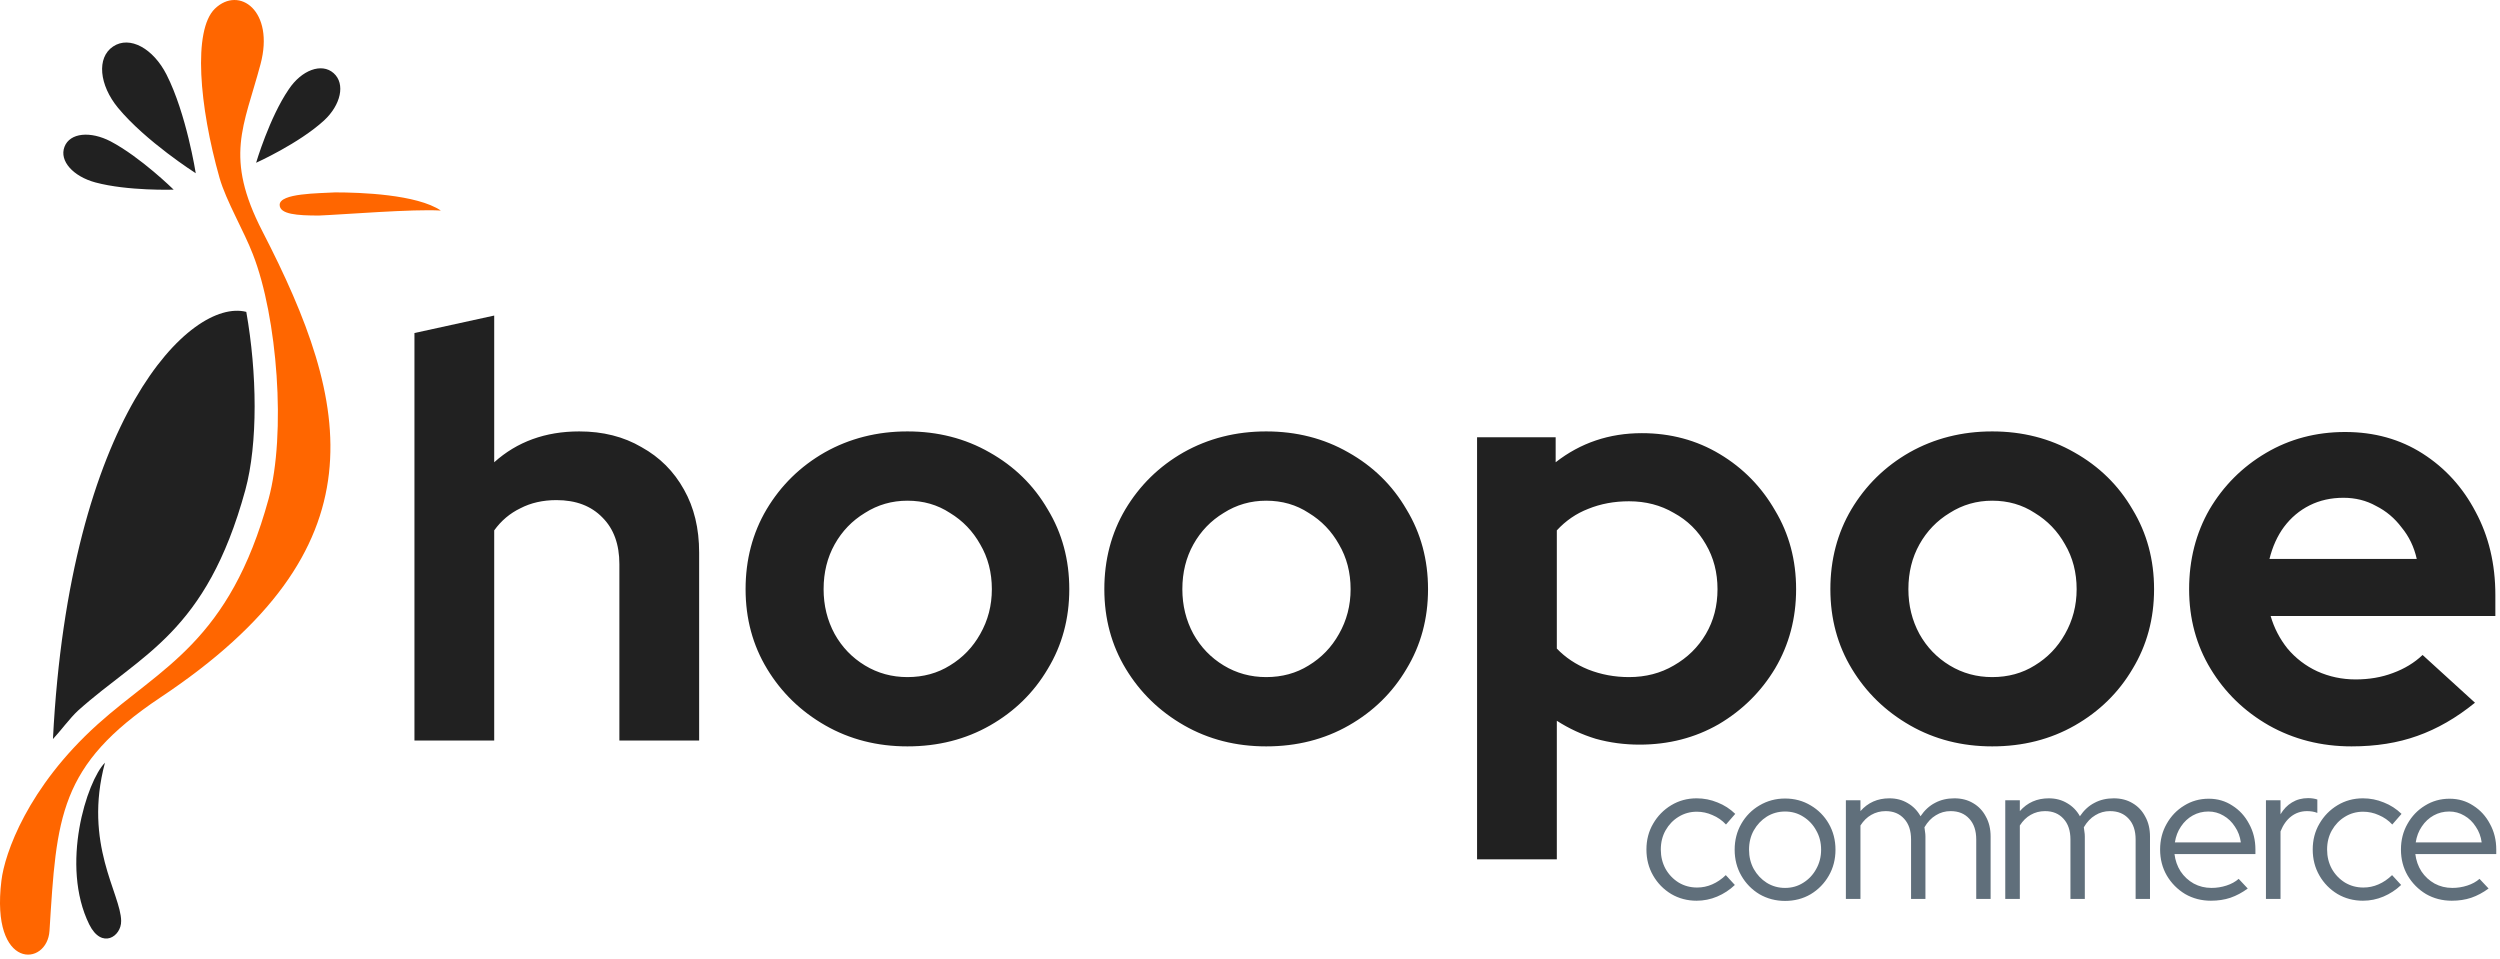
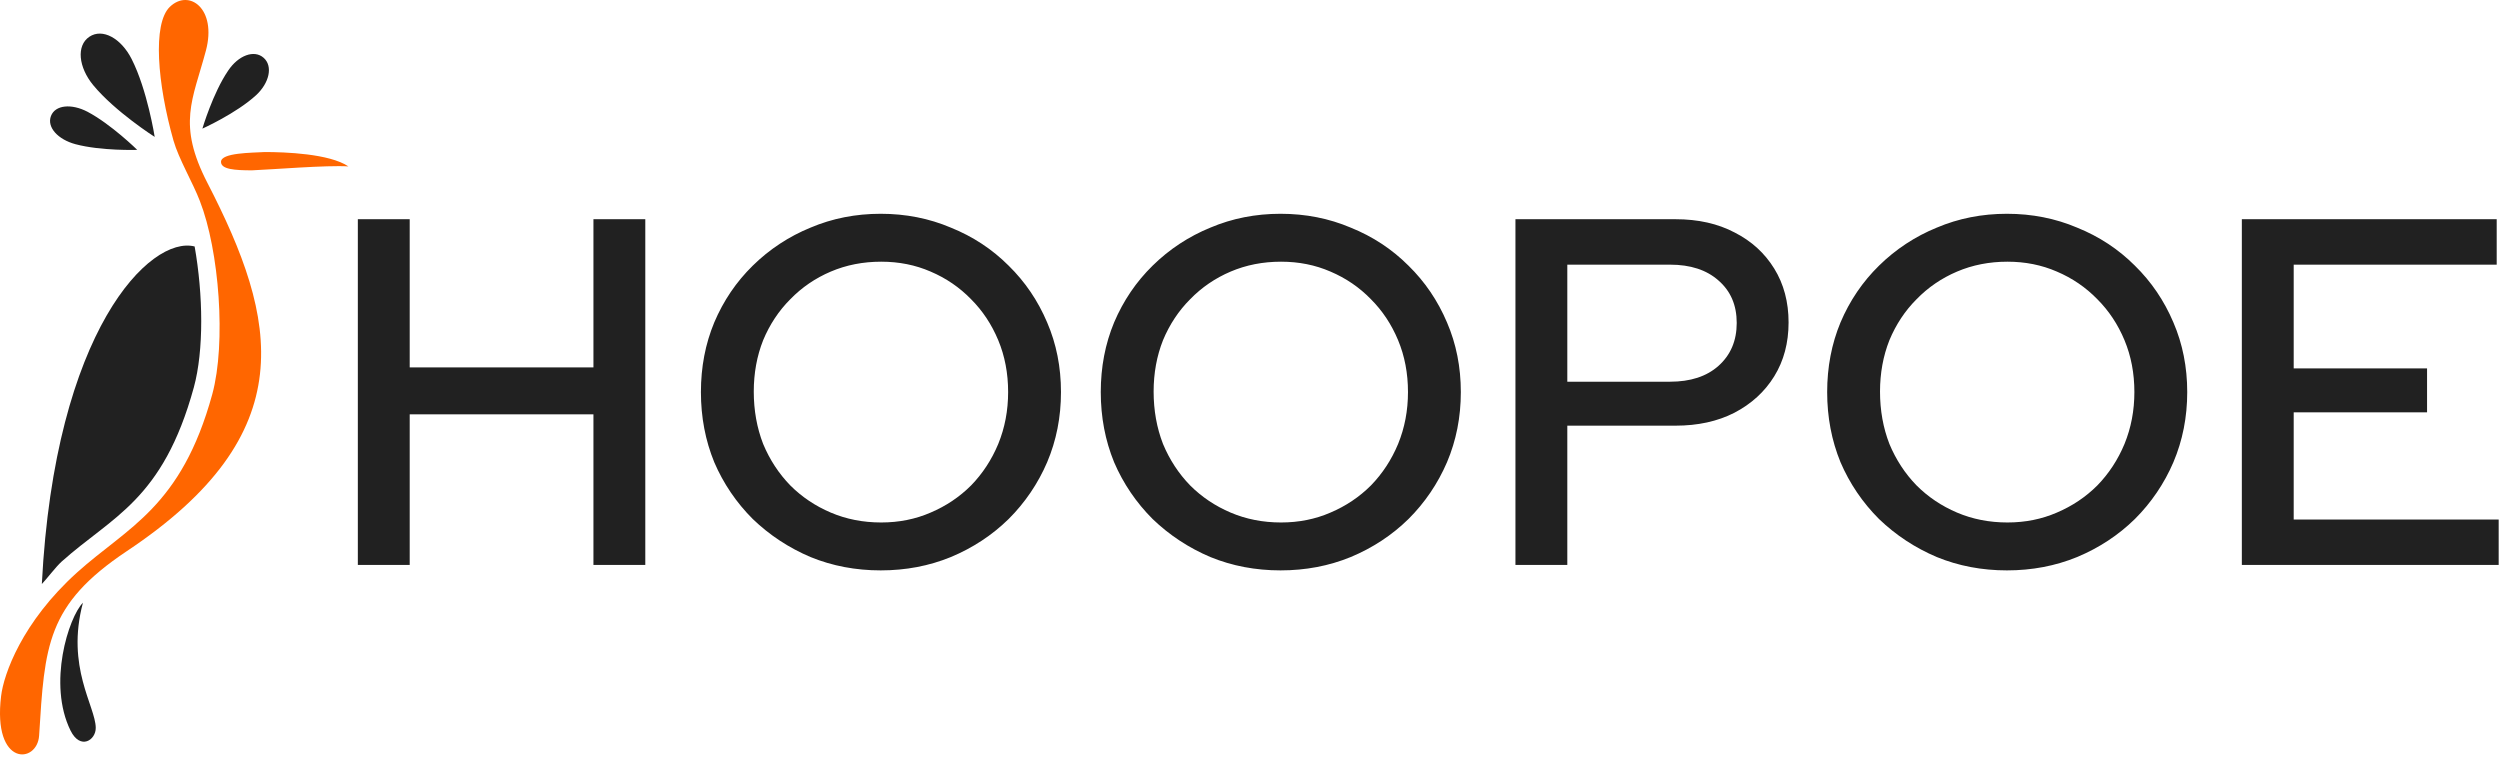
- <svg xmlns="http://www.w3.org/2000/svg" viewBox="0 0 584 224" fill="none">
-   <path fill-rule="evenodd" clip-rule="evenodd" d="M59.082 59.423c5.732 14.653 7.795 41.925 3.669 57.102-9.171 33.493-25.105 39.308-39.95 52.682C6.464 183.919 1.076 199.386.33 205.725c-2.579 21.049 10.719 20.119 11.235 11.687 1.662-26.515 2.12-38.61 25.907-54.485 52.332-34.831 44.708-68.383 23.845-108.854-9-17.445-4.356-24.48-.459-39.076C64.184 2.553 55.873-3.436 50.2 2.03c-5.16 5-3.67 22.736 1.088 39.541 1.548 5.408 5.732 12.444 7.795 17.852Z" fill="#F60" />
-   <path fill-rule="evenodd" clip-rule="evenodd" d="M12.368 172.638c1.604-1.687 4.012-4.943 5.846-6.629 14.845-13.316 29.92-18.026 39.09-51.52 2.981-10.932 2.752-27.388.23-41.634-13.011-3.315-41.326 24.538-45.166 99.783Z" fill="#212121" />
-   <path fill-rule="evenodd" clip-rule="evenodd" d="M78.283 44.943c-3.84.233-12.954.175-12.954 2.908 0 2.21 4.07 2.5 9.171 2.5 5.79-.233 22.067-1.57 28.487-1.163-5.617-3.78-18.743-4.245-24.704-4.245Z" fill="#F60" />
-   <path fill-rule="evenodd" clip-rule="evenodd" d="M40.568 44.304s-7.68-7.56-14.73-11.281c-4.7-2.442-9.515-2.035-10.777 1.28-1.26 3.314 2.064 6.919 7.223 8.314 7.566 2.036 18.284 1.687 18.284 1.687Zm5.159-3.838s-2.179-13.898-6.821-23.027c-3.096-6.106-8.598-9.188-12.496-6.57-3.897 2.616-3.21 9.012 1.147 14.304 6.477 7.85 18.17 15.293 18.17 15.293Zm14.1-2.442s9.973-4.478 15.877-9.886c3.897-3.605 5.044-8.548 2.235-11.048-2.808-2.5-7.509-.698-10.49 3.78-4.527 6.629-7.622 17.154-7.622 17.154Zm-31.525 177.12c-.057-6.396-8.884-17.909-3.783-36.982-4.242 4.303-10.49 23.957-3.668 37.796 2.923 5.873 7.508 2.792 7.45-.814Z" fill="#212121" />
-   <path d="M96.815 172.994v-95.2l18.632-4.08v34.272c5.35-4.805 11.968-7.208 19.856-7.208 5.531 0 10.382 1.224 14.552 3.672 4.262 2.358 7.571 5.667 9.928 9.928 2.358 4.171 3.536 9.067 3.536 14.688v43.928h-18.632v-41.208c0-4.624-1.314-8.25-3.944-10.88-2.629-2.72-6.21-4.08-10.744-4.08-3.173 0-5.984.635-8.432 1.904-2.448 1.179-4.488 2.902-6.12 5.168v49.096H96.815Zm115.162 1.36c-7.072 0-13.464-1.632-19.176-4.896-5.712-3.264-10.246-7.661-13.6-13.192-3.355-5.53-5.032-11.741-5.032-18.632 0-6.89 1.632-13.101 4.896-18.632 3.354-5.621 7.888-10.064 13.6-13.328 5.802-3.264 12.24-4.896 19.312-4.896 7.072 0 13.464 1.632 19.176 4.896 5.802 3.264 10.336 7.707 13.6 13.328 3.354 5.531 5.032 11.742 5.032 18.632 0 6.891-1.678 13.102-5.032 18.632-3.264 5.531-7.752 9.928-13.464 13.192-5.712 3.264-12.15 4.896-19.312 4.896Zm0-16.184c3.717 0 7.026-.906 9.928-2.72 2.992-1.813 5.349-4.261 7.072-7.344 1.813-3.173 2.72-6.664 2.72-10.472 0-3.898-.907-7.389-2.72-10.472-1.723-3.082-4.08-5.53-7.072-7.344-2.902-1.904-6.211-2.856-9.928-2.856-3.627 0-6.936.952-9.928 2.856-2.992 1.814-5.35 4.262-7.072 7.344-1.723 3.083-2.584 6.574-2.584 10.472 0 3.808.861 7.299 2.584 10.472 1.722 3.083 4.08 5.531 7.072 7.344 2.992 1.814 6.301 2.72 9.928 2.72Zm83.804 16.184c-7.072 0-13.464-1.632-19.176-4.896-5.712-3.264-10.245-7.661-13.6-13.192-3.354-5.53-5.032-11.741-5.032-18.632 0-6.89 1.632-13.101 4.896-18.632 3.355-5.621 7.888-10.064 13.6-13.328 5.803-3.264 12.24-4.896 19.312-4.896 7.072 0 13.464 1.632 19.176 4.896 5.803 3.264 10.336 7.707 13.6 13.328 3.355 5.531 5.032 11.742 5.032 18.632 0 6.891-1.677 13.102-5.032 18.632-3.264 5.531-7.752 9.928-13.464 13.192-5.712 3.264-12.149 4.896-19.312 4.896Zm0-16.184c3.718 0 7.027-.906 9.928-2.72 2.992-1.813 5.35-4.261 7.072-7.344 1.814-3.173 2.72-6.664 2.72-10.472 0-3.898-.906-7.389-2.72-10.472-1.722-3.082-4.08-5.53-7.072-7.344-2.901-1.904-6.21-2.856-9.928-2.856-3.626 0-6.936.952-9.928 2.856-2.992 1.814-5.349 4.262-7.072 7.344-1.722 3.083-2.584 6.574-2.584 10.472 0 3.808.862 7.299 2.584 10.472 1.723 3.083 4.08 5.531 7.072 7.344 2.992 1.814 6.302 2.72 9.928 2.72Zm49.261 42.568v-98.6h18.36v5.848c5.803-4.533 12.512-6.8 20.128-6.8 6.709 0 12.784 1.632 18.224 4.896 5.44 3.264 9.747 7.662 12.92 13.192 3.264 5.44 4.896 11.56 4.896 18.36 0 6.8-1.632 12.966-4.896 18.496-3.264 5.44-7.661 9.792-13.192 13.056-5.531 3.174-11.696 4.76-18.496 4.76-3.536 0-6.936-.453-10.2-1.36a36.238 36.238 0 0 1-9.112-4.216v32.368h-18.632Zm35.496-42.568c3.899 0 7.389-.906 10.472-2.72 3.173-1.813 5.667-4.261 7.48-7.344 1.813-3.082 2.72-6.573 2.72-10.472 0-3.898-.907-7.389-2.72-10.472-1.813-3.173-4.307-5.621-7.48-7.344-3.083-1.813-6.573-2.72-10.472-2.72-3.445 0-6.619.59-9.52 1.768-2.811 1.088-5.259 2.766-7.344 5.032v27.608c1.995 2.086 4.443 3.718 7.344 4.896 2.992 1.179 6.165 1.768 9.52 1.768Zm84.845 16.184c-7.072 0-13.464-1.632-19.176-4.896-5.712-3.264-10.246-7.661-13.6-13.192-3.355-5.53-5.032-11.741-5.032-18.632 0-6.89 1.632-13.101 4.896-18.632 3.354-5.621 7.888-10.064 13.6-13.328 5.802-3.264 12.24-4.896 19.312-4.896 7.072 0 13.464 1.632 19.176 4.896 5.802 3.264 10.336 7.707 13.6 13.328 3.354 5.531 5.032 11.742 5.032 18.632 0 6.891-1.678 13.102-5.032 18.632-3.264 5.531-7.752 9.928-13.464 13.192-5.712 3.264-12.15 4.896-19.312 4.896Zm0-16.184c3.717 0 7.026-.906 9.928-2.72 2.992-1.813 5.349-4.261 7.072-7.344 1.813-3.173 2.72-6.664 2.72-10.472 0-3.898-.907-7.389-2.72-10.472-1.723-3.082-4.08-5.53-7.072-7.344-2.902-1.904-6.211-2.856-9.928-2.856-3.627 0-6.936.952-9.928 2.856-2.992 1.814-5.35 4.262-7.072 7.344-1.723 3.083-2.584 6.574-2.584 10.472 0 3.808.861 7.299 2.584 10.472 1.722 3.083 4.08 5.531 7.072 7.344 2.992 1.814 6.301 2.72 9.928 2.72Zm83.94 16.184c-7.072 0-13.509-1.632-19.312-4.896-5.712-3.264-10.245-7.661-13.6-13.192-3.354-5.53-5.032-11.741-5.032-18.632 0-6.89 1.587-13.101 4.76-18.632 3.264-5.53 7.662-9.928 13.192-13.192 5.531-3.264 11.696-4.896 18.496-4.896 6.8 0 12.83 1.678 18.088 5.032 5.259 3.355 9.384 7.888 12.376 13.6 3.083 5.712 4.624 12.195 4.624 19.448v4.896h-52.496a21.798 21.798 0 0 0 3.944 7.616 19.965 19.965 0 0 0 6.936 5.304c2.811 1.27 5.803 1.904 8.976 1.904 3.174 0 6.075-.498 8.704-1.496 2.72-.997 5.032-2.402 6.936-4.216l12.24 11.152c-4.352 3.536-8.84 6.12-13.464 7.752-4.533 1.632-9.656 2.448-15.368 2.448Zm-19.176-43.792h34.408c-.634-2.81-1.813-5.258-3.536-7.344-1.632-2.176-3.626-3.853-5.984-5.032-2.266-1.269-4.805-1.904-7.616-1.904-2.901 0-5.53.59-7.888 1.768-2.357 1.179-4.352 2.856-5.984 5.032-1.541 2.086-2.674 4.579-3.4 7.48Z" fill="#212121" />
-   <path d="M396.337 210.408c-2.178 0-4.156-.521-5.934-1.564a11.903 11.903 0 0 1-4.232-4.324c-1.043-1.809-1.564-3.833-1.564-6.072 0-2.238.521-4.247 1.564-6.026a11.919 11.919 0 0 1 4.232-4.324c1.778-1.073 3.756-1.61 5.934-1.61 1.686 0 3.312.322 4.876.966a12.33 12.33 0 0 1 4.14 2.668l-2.162 2.484a9.005 9.005 0 0 0-3.174-2.208 8.814 8.814 0 0 0-3.634-.782c-1.564 0-2.99.399-4.278 1.196-1.258.767-2.27 1.825-3.036 3.174-.736 1.319-1.104 2.806-1.104 4.462 0 1.656.368 3.159 1.104 4.508a8.862 8.862 0 0 0 3.082 3.22c1.288.767 2.714 1.15 4.278 1.15a8.618 8.618 0 0 0 3.542-.736c1.134-.49 2.192-1.211 3.174-2.162l2.116 2.3a13.63 13.63 0 0 1-4.14 2.714 12.237 12.237 0 0 1-4.784.966Zm20.656.046c-2.178 0-4.171-.521-5.98-1.564a11.903 11.903 0 0 1-4.232-4.324c-1.043-1.809-1.564-3.833-1.564-6.072 0-2.238.521-4.262 1.564-6.072a11.558 11.558 0 0 1 4.232-4.278c1.809-1.073 3.802-1.61 5.98-1.61 2.208 0 4.201.537 5.98 1.61a11.573 11.573 0 0 1 4.232 4.278c1.042 1.81 1.564 3.834 1.564 6.072 0 2.239-.522 4.263-1.564 6.072a11.92 11.92 0 0 1-4.232 4.324c-1.779 1.043-3.772 1.564-5.98 1.564Zm0-3.036c1.564 0 2.974-.398 4.232-1.196a8.506 8.506 0 0 0 3.036-3.22c.766-1.349 1.15-2.852 1.15-4.508 0-1.686-.384-3.189-1.15-4.508a8.52 8.52 0 0 0-3.036-3.22c-1.258-.797-2.668-1.196-4.232-1.196s-2.99.399-4.278 1.196c-1.258.798-2.27 1.871-3.036 3.22-.736 1.319-1.104 2.822-1.104 4.508 0 1.656.368 3.159 1.104 4.508.766 1.35 1.778 2.423 3.036 3.22 1.288.798 2.714 1.196 4.278 1.196Zm14.204 2.576v-23.046h3.404v2.53c1.748-1.993 4.002-2.99 6.762-2.99 1.626 0 3.067.384 4.324 1.15a7.777 7.777 0 0 1 2.944 3.036c.951-1.41 2.086-2.453 3.404-3.128 1.319-.705 2.822-1.058 4.508-1.058 1.687 0 3.159.384 4.416 1.15 1.258.736 2.239 1.779 2.944 3.128.736 1.319 1.104 2.868 1.104 4.646v14.582h-3.358v-13.892c0-2.054-.536-3.664-1.61-4.83-1.073-1.196-2.53-1.794-4.37-1.794a6.439 6.439 0 0 0-3.45.966c-1.042.614-1.932 1.549-2.668 2.806.062.338.108.69.138 1.058.062.338.092.706.092 1.104v14.582h-3.358v-13.892c0-2.054-.536-3.664-1.61-4.83-1.073-1.196-2.514-1.794-4.324-1.794-1.226 0-2.346.292-3.358.874-.981.552-1.824 1.38-2.53 2.484v17.158h-3.404Zm37.232 0v-23.046h3.404v2.53c1.748-1.993 4.002-2.99 6.762-2.99 1.625 0 3.066.384 4.324 1.15a7.79 7.79 0 0 1 2.944 3.036c.95-1.41 2.085-2.453 3.404-3.128 1.318-.705 2.821-1.058 4.508-1.058 1.686 0 3.158.384 4.416 1.15 1.257.736 2.238 1.779 2.944 3.128.736 1.319 1.104 2.868 1.104 4.646v14.582h-3.358v-13.892c0-2.054-.537-3.664-1.61-4.83-1.074-1.196-2.53-1.794-4.37-1.794a6.434 6.434 0 0 0-3.45.966c-1.043.614-1.932 1.549-2.668 2.806.061.338.107.69.138 1.058.061.338.092.706.092 1.104v14.582h-3.358v-13.892c0-2.054-.537-3.664-1.61-4.83-1.074-1.196-2.515-1.794-4.324-1.794-1.227 0-2.346.292-3.358.874-.982.552-1.825 1.38-2.53 2.484v17.158h-3.404Zm48.041.414c-2.208 0-4.217-.521-6.026-1.564a12.28 12.28 0 0 1-4.278-4.324c-1.043-1.809-1.564-3.833-1.564-6.072 0-2.208.506-4.201 1.518-5.98 1.012-1.809 2.377-3.235 4.094-4.278 1.717-1.073 3.634-1.61 5.75-1.61 2.055 0 3.895.537 5.52 1.61 1.656 1.043 2.959 2.469 3.91 4.278.981 1.779 1.472 3.772 1.472 5.98v1.058H507.96c.184 1.503.659 2.852 1.426 4.048a8.862 8.862 0 0 0 3.082 2.852c1.257.675 2.637 1.012 4.14 1.012 1.196 0 2.361-.184 3.496-.552 1.135-.368 2.085-.889 2.852-1.564l2.116 2.254c-1.288.951-2.637 1.672-4.048 2.162-1.38.46-2.898.69-4.554.69Zm-8.418-13.616h15.41c-.184-1.38-.644-2.606-1.38-3.68-.705-1.104-1.595-1.962-2.668-2.576a6.755 6.755 0 0 0-3.542-.966c-1.319 0-2.53.307-3.634.92-1.104.614-2.024 1.472-2.76 2.576-.736 1.074-1.211 2.316-1.426 3.726Zm21.273 13.202v-23.046h3.404v3.266c.705-1.196 1.594-2.116 2.668-2.76 1.104-.674 2.361-1.012 3.772-1.012.797 0 1.518.108 2.162.322v3.128a5.852 5.852 0 0 0-1.196-.322 7.907 7.907 0 0 0-1.196-.092c-1.411 0-2.653.414-3.726 1.242-1.043.798-1.871 1.963-2.484 3.496v15.778h-3.404Zm22.657.414c-2.177 0-4.155-.521-5.934-1.564a11.911 11.911 0 0 1-4.232-4.324c-1.043-1.809-1.564-3.833-1.564-6.072 0-2.238.521-4.247 1.564-6.026a11.927 11.927 0 0 1 4.232-4.324c1.779-1.073 3.757-1.61 5.934-1.61 1.687 0 3.312.322 4.876.966a12.33 12.33 0 0 1 4.14 2.668l-2.162 2.484a9.005 9.005 0 0 0-3.174-2.208 8.81 8.81 0 0 0-3.634-.782c-1.564 0-2.99.399-4.278 1.196-1.257.767-2.269 1.825-3.036 3.174-.736 1.319-1.104 2.806-1.104 4.462 0 1.656.368 3.159 1.104 4.508a8.87 8.87 0 0 0 3.082 3.22c1.288.767 2.714 1.15 4.278 1.15a8.618 8.618 0 0 0 3.542-.736c1.135-.49 2.193-1.211 3.174-2.162l2.116 2.3a13.63 13.63 0 0 1-4.14 2.714 12.234 12.234 0 0 1-4.784.966Zm20.748 0c-2.208 0-4.217-.521-6.026-1.564a12.28 12.28 0 0 1-4.278-4.324c-1.043-1.809-1.564-3.833-1.564-6.072 0-2.208.506-4.201 1.518-5.98 1.012-1.809 2.377-3.235 4.094-4.278 1.717-1.073 3.634-1.61 5.75-1.61 2.055 0 3.895.537 5.52 1.61 1.656 1.043 2.959 2.469 3.91 4.278.981 1.779 1.472 3.772 1.472 5.98v1.058H564.22c.184 1.503.659 2.852 1.426 4.048a8.862 8.862 0 0 0 3.082 2.852c1.257.675 2.637 1.012 4.14 1.012 1.196 0 2.361-.184 3.496-.552 1.135-.368 2.085-.889 2.852-1.564l2.116 2.254c-1.288.951-2.637 1.672-4.048 2.162-1.38.46-2.898.69-4.554.69Zm-8.418-13.616h15.41c-.184-1.38-.644-2.606-1.38-3.68-.705-1.104-1.595-1.962-2.668-2.576a6.755 6.755 0 0 0-3.542-.966c-1.319 0-2.53.307-3.634.92-1.104.614-2.024 1.472-2.76 2.576-.736 1.074-1.211 2.316-1.426 3.726Z" fill="#606F7B" />
+ <svg xmlns="http://www.w3.org/2000/svg" width="739" height="224" fill="none">
+   <path fill="#F60" fill-rule="evenodd" d="M59.082 59.423c5.732 14.653 7.795 41.925 3.669 57.102-9.171 33.493-25.105 39.308-39.95 52.682C6.464 183.919 1.076 199.386.33 205.725c-2.579 21.049 10.719 20.119 11.235 11.687 1.662-26.515 2.12-38.61 25.907-54.485 52.332-34.831 44.708-68.383 23.845-108.854-9-17.445-4.356-24.48-.459-39.076C64.184 2.553 55.873-3.436 50.2 2.03c-5.16 5-3.67 22.736 1.088 39.541 1.548 5.408 5.732 12.444 7.795 17.852Z" clip-rule="evenodd" />
+   <path fill="#212121" fill-rule="evenodd" d="M12.368 172.638c1.604-1.687 4.012-4.943 5.846-6.629 14.845-13.316 29.92-18.026 39.09-51.52 2.981-10.932 2.752-27.388.23-41.634-13.011-3.315-41.326 24.538-45.166 99.783Z" clip-rule="evenodd" />
+   <path fill="#F60" fill-rule="evenodd" d="M78.283 44.943c-3.84.233-12.954.175-12.954 2.908 0 2.21 4.07 2.5 9.171 2.5 5.79-.232 22.067-1.57 28.487-1.163-5.617-3.78-18.743-4.245-24.704-4.245Z" clip-rule="evenodd" />
+   <path fill="#212121" fill-rule="evenodd" d="M40.568 44.304s-7.68-7.56-14.73-11.281c-4.7-2.443-9.515-2.036-10.777 1.279-1.26 3.315 2.064 6.92 7.223 8.315 7.566 2.036 18.284 1.687 18.284 1.687Zm5.159-3.838s-2.179-13.898-6.821-23.027c-3.096-6.106-8.598-9.188-12.496-6.57-3.897 2.616-3.21 9.012 1.147 14.304 6.477 7.85 18.17 15.293 18.17 15.293Zm14.1-2.443s9.973-4.477 15.877-9.885c3.897-3.605 5.044-8.548 2.235-11.048-2.808-2.5-7.509-.698-10.49 3.78-4.527 6.629-7.622 17.153-7.622 17.153ZM28.302 215.144c-.057-6.396-8.884-17.91-3.783-36.982-4.242 4.303-10.49 23.957-3.668 37.796 2.923 5.873 7.508 2.791 7.45-.814Z" clip-rule="evenodd" />
+   <path fill="#212121" d="M105.778 167V64.8h15.33v43.8h54.312V64.8h15.33V167h-15.33v-44.53h-54.312V167h-15.33Zm154.557 1.606c-7.397 0-14.308-1.314-20.732-3.942-6.424-2.725-12.118-6.473-17.082-11.242a53.412 53.412 0 0 1-11.388-16.79c-2.628-6.424-3.942-13.335-3.942-20.732 0-7.397 1.314-14.259 3.942-20.586 2.725-6.424 6.521-12.02 11.388-16.79a52.656 52.656 0 0 1 17.082-11.242c6.424-2.725 13.335-4.088 20.732-4.088 7.397 0 14.308 1.363 20.732 4.088 6.521 2.628 12.215 6.375 17.082 11.242 4.867 4.77 8.663 10.366 11.388 16.79 2.725 6.327 4.088 13.189 4.088 20.586 0 7.397-1.363 14.308-4.088 20.732a53.412 53.412 0 0 1-11.388 16.79c-4.867 4.769-10.561 8.517-17.082 11.242-6.424 2.628-13.335 3.942-20.732 3.942Zm.146-14.162c5.256 0 10.123-.973 14.6-2.92 4.575-1.947 8.565-4.623 11.972-8.03 3.407-3.504 6.083-7.592 8.03-12.264 1.947-4.769 2.92-9.879 2.92-15.33 0-5.548-.973-10.658-2.92-15.33-1.947-4.672-4.623-8.711-8.03-12.118-3.407-3.504-7.397-6.23-11.972-8.176-4.477-1.947-9.344-2.92-14.6-2.92-5.353 0-10.317.973-14.892 2.92-4.575 1.947-8.565 4.672-11.972 8.176-3.407 3.407-6.083 7.446-8.03 12.118-1.849 4.672-2.774 9.733-2.774 15.184 0 5.548.925 10.707 2.774 15.476 1.947 4.672 4.623 8.76 8.03 12.264 3.407 3.407 7.397 6.083 11.972 8.03 4.575 1.947 9.539 2.92 14.892 2.92Zm118.051 14.162c-7.397 0-14.308-1.314-20.732-3.942-6.424-2.725-12.118-6.473-17.082-11.242a53.445 53.445 0 0 1-11.388-16.79c-2.628-6.424-3.942-13.335-3.942-20.732 0-7.397 1.314-14.259 3.942-20.586 2.726-6.424 6.522-12.02 11.388-16.79A52.656 52.656 0 0 1 357.8 67.282c6.424-2.725 13.335-4.088 20.732-4.088 7.398 0 14.308 1.363 20.732 4.088 6.522 2.628 12.216 6.375 17.082 11.242 4.867 4.77 8.663 10.366 11.388 16.79 2.726 6.327 4.088 13.189 4.088 20.586 0 7.397-1.362 14.308-4.088 20.732a53.412 53.412 0 0 1-11.388 16.79c-4.866 4.769-10.56 8.517-17.082 11.242-6.424 2.628-13.334 3.942-20.732 3.942Zm.146-14.162c5.256 0 10.123-.973 14.6-2.92 4.575-1.947 8.566-4.623 11.972-8.03 3.407-3.504 6.084-7.592 8.03-12.264 1.947-4.769 2.92-9.879 2.92-15.33 0-5.548-.973-10.658-2.92-15.33-1.946-4.672-4.623-8.711-8.03-12.118-3.406-3.504-7.397-6.23-11.972-8.176-4.477-1.947-9.344-2.92-14.6-2.92-5.353 0-10.317.973-14.892 2.92-4.574 1.947-8.565 4.672-11.972 8.176-3.406 3.407-6.083 7.446-8.03 12.118-1.849 4.672-2.774 9.733-2.774 15.184 0 5.548.925 10.707 2.774 15.476 1.947 4.672 4.624 8.76 8.03 12.264 3.407 3.407 7.398 6.083 11.972 8.03 4.575 1.947 9.539 2.92 14.892 2.92ZM447.966 167V64.8h47.304c6.716 0 12.556 1.314 17.52 3.942 4.964 2.53 8.857 6.083 11.68 10.658 2.822 4.575 4.234 9.88 4.234 15.914 0 6.035-1.412 11.339-4.234 15.914-2.823 4.575-6.765 8.176-11.826 10.804-4.964 2.531-10.756 3.796-17.374 3.796h-31.974V167h-15.33Zm15.33-54.166h30.368c6.034 0 10.804-1.557 14.308-4.672 3.601-3.212 5.402-7.446 5.402-12.702s-1.801-9.441-5.402-12.556c-3.504-3.115-8.274-4.672-14.308-4.672h-30.368v34.602Zm129.959 55.772c-7.397 0-14.308-1.314-20.732-3.942-6.424-2.725-12.118-6.473-17.082-11.242a53.412 53.412 0 0 1-11.388-16.79c-2.628-6.424-3.942-13.335-3.942-20.732 0-7.397 1.314-14.259 3.942-20.586 2.725-6.424 6.521-12.02 11.388-16.79a52.656 52.656 0 0 1 17.082-11.242c6.424-2.725 13.335-4.088 20.732-4.088 7.397 0 14.308 1.363 20.732 4.088 6.521 2.628 12.215 6.375 17.082 11.242 4.867 4.77 8.663 10.366 11.388 16.79 2.725 6.327 4.088 13.189 4.088 20.586 0 7.397-1.363 14.308-4.088 20.732a53.412 53.412 0 0 1-11.388 16.79c-4.867 4.769-10.561 8.517-17.082 11.242-6.424 2.628-13.335 3.942-20.732 3.942Zm.146-14.162c5.256 0 10.123-.973 14.6-2.92 4.575-1.947 8.565-4.623 11.972-8.03 3.407-3.504 6.083-7.592 8.03-12.264 1.947-4.769 2.92-9.879 2.92-15.33 0-5.548-.973-10.658-2.92-15.33-1.947-4.672-4.623-8.711-8.03-12.118-3.407-3.504-7.397-6.23-11.972-8.176-4.477-1.947-9.344-2.92-14.6-2.92-5.353 0-10.317.973-14.892 2.92-4.575 1.947-8.565 4.672-11.972 8.176-3.407 3.407-6.083 7.446-8.03 12.118-1.849 4.672-2.774 9.733-2.774 15.184 0 5.548.925 10.707 2.774 15.476 1.947 4.672 4.623 8.76 8.03 12.264 3.407 3.407 7.397 6.083 11.972 8.03 4.575 1.947 9.539 2.92 14.892 2.92ZM662.688 167V64.8h75.336v13.432h-60.006v30.66h39.42v12.994h-39.42v31.682h60.59V167h-75.92Z" />
</svg>
